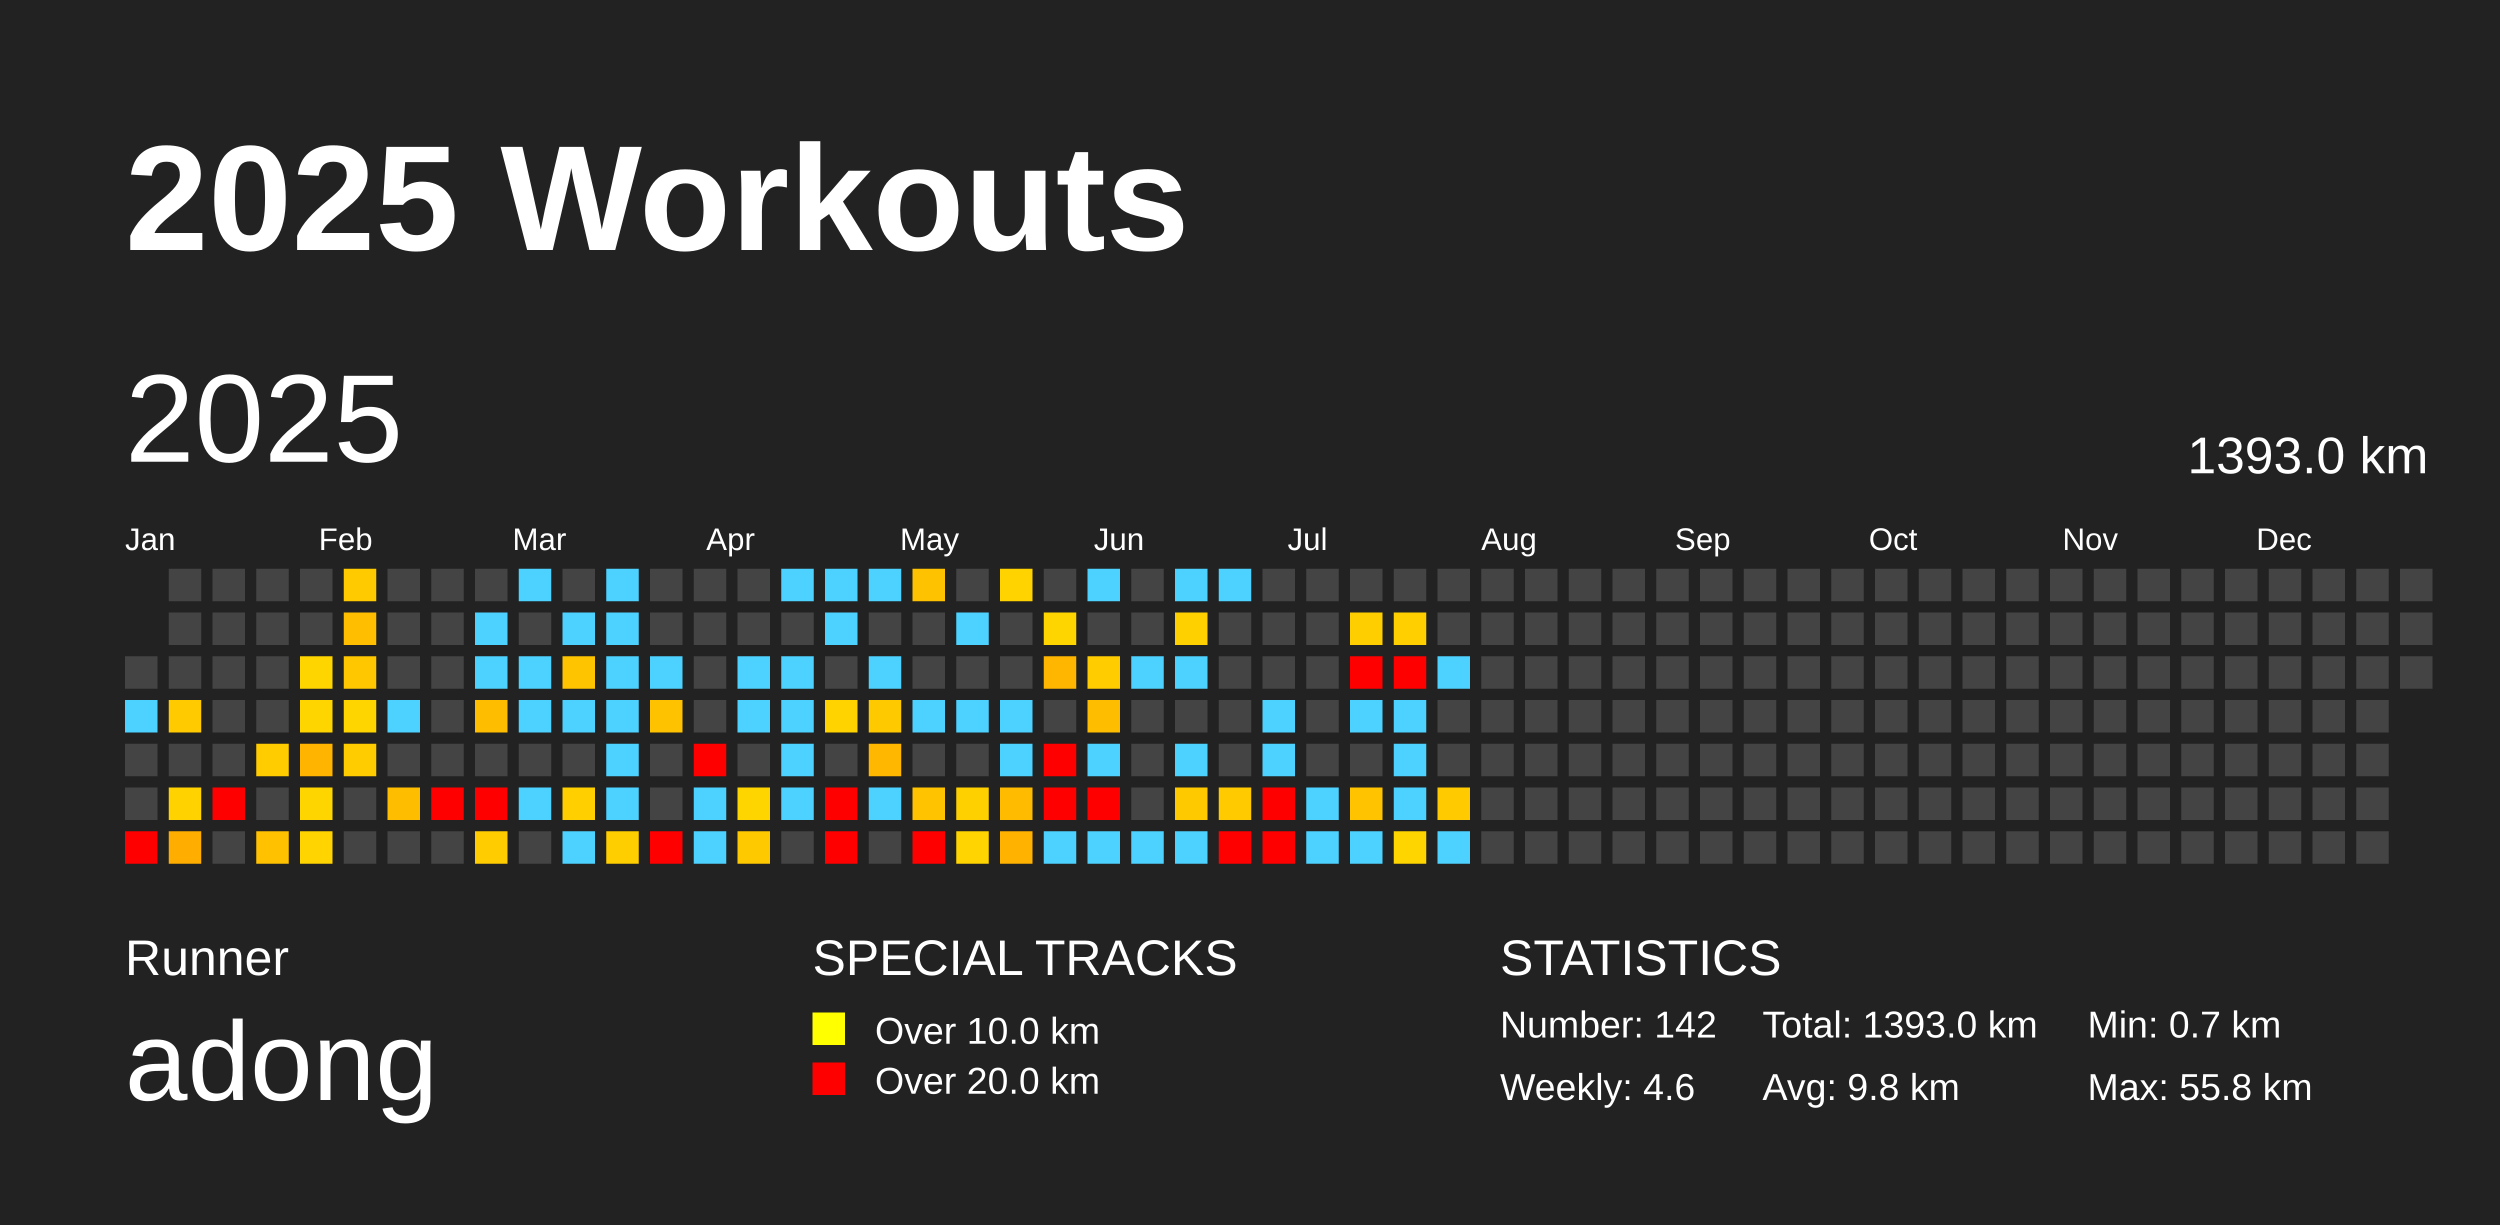
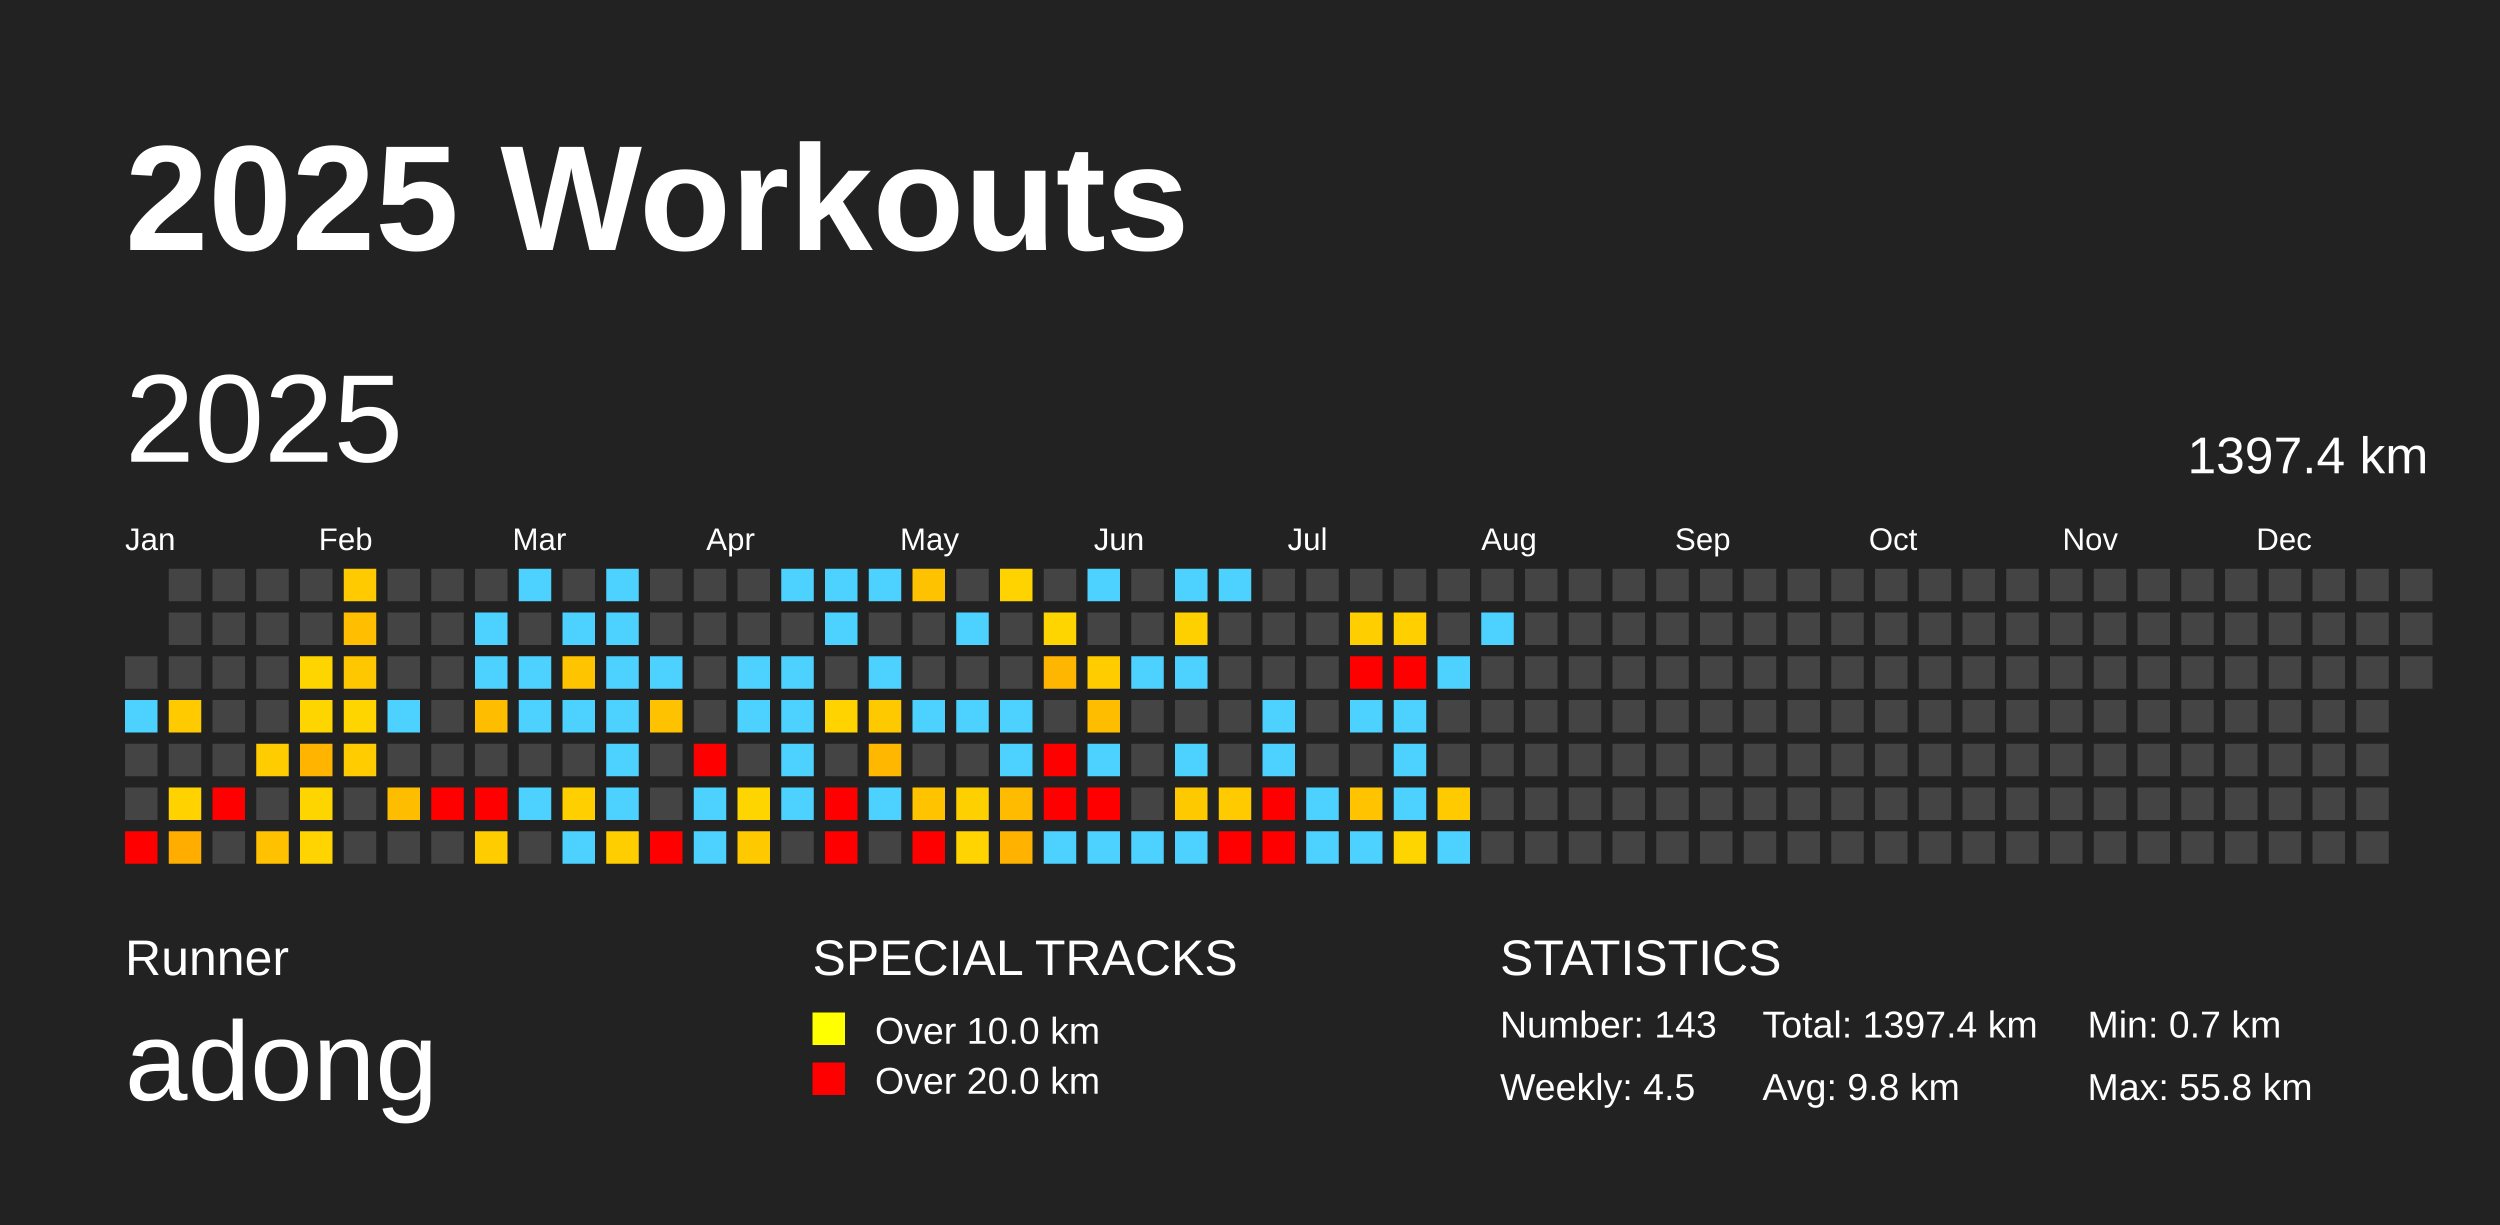
<svg xmlns="http://www.w3.org/2000/svg" baseProfile="full" height="98mm" version="1.1" viewBox="0,0,200,98" width="200mm">
  <defs />
  <rect fill="#222222" height="98" width="200" x="0" y="0" />
  <text fill="#FFFFFF" style="font-size:12px; font-family:Arial; font-weight:bold;" x="10" y="20">2025 Workouts</text>
  <text fill="#FFFFFF" style="font-size:4px; font-family:Arial" x="10" y="78">Runner</text>
  <text fill="#FFFFFF" style="font-size:9px; font-family:Arial" x="10" y="88">adong</text>
  <text fill="#FFFFFF" style="font-size:4px; font-family:Arial" x="65" y="78">SPECIAL TRACKS</text>
  <rect fill="yellow" height="2.6" width="2.6" x="65" y="81" />
  <text fill="#FFFFFF" style="font-size:3px; font-family:Arial" x="70" y="83.5">Over 10.0 km</text>
  <rect fill="red" height="2.6" width="2.6" x="65" y="85" />
  <text fill="#FFFFFF" style="font-size:3px; font-family:Arial" x="70" y="87.5">Over 20.0 km</text>
  <text fill="#FFFFFF" style="font-size:4px; font-family:Arial" x="120" y="78">STATISTICS</text>
-   <text fill="#FFFFFF" style="font-size:3px; font-family:Arial" x="120" y="83">Number: 142</text>
-   <text fill="#FFFFFF" style="font-size:3px; font-family:Arial" x="120" y="88">Weekly: 4.6</text>
-   <text fill="#FFFFFF" style="font-size:3px; font-family:Arial" x="141" y="83">Total: 1393.0 km</text>
+   <text fill="#FFFFFF" style="font-size:3px; font-family:Arial" x="120" y="83">Number: 143</text>
+   <text fill="#FFFFFF" style="font-size:3px; font-family:Arial" x="120" y="88">Weekly: 4.5</text>
+   <text fill="#FFFFFF" style="font-size:3px; font-family:Arial" x="141" y="83">Total: 1397.4 km</text>
  <text fill="#FFFFFF" style="font-size:3px; font-family:Arial" x="141" y="88">Avg: 9.8 km</text>
  <text fill="#FFFFFF" style="font-size:3px; font-family:Arial" x="167" y="83">Min: 0.7 km</text>
  <text fill="#FFFFFF" style="font-size:3px; font-family:Arial" x="167" y="88">Max: 55.8 km</text>
  <text dominant-baseline="hanging" fill="#FFFFFF" style="font-size:10.0px; font-family:Arial;" x="10" y="30">2025</text>
-   <text dominant-baseline="hanging" fill="#FFFFFF" style="font-size:4.125px; font-family:Arial;" x="175" y="35">1393.0 km</text>
+   <text dominant-baseline="hanging" fill="#FFFFFF" style="font-size:4.125px; font-family:Arial;" x="175" y="35">1397.4 km</text>
  <text fill="#FFFFFF" style="font-size:2.5px; font-family:Arial" x="10.0" y="44">Jan</text>
  <text fill="#FFFFFF" style="font-size:2.5px; font-family:Arial" x="25.5" y="44">Feb</text>
  <text fill="#FFFFFF" style="font-size:2.5px; font-family:Arial" x="41.0" y="44">Mar</text>
  <text fill="#FFFFFF" style="font-size:2.5px; font-family:Arial" x="56.5" y="44">Apr</text>
  <text fill="#FFFFFF" style="font-size:2.5px; font-family:Arial" x="72.0" y="44">May</text>
  <text fill="#FFFFFF" style="font-size:2.5px; font-family:Arial" x="87.5" y="44">Jun</text>
  <text fill="#FFFFFF" style="font-size:2.5px; font-family:Arial" x="103.0" y="44">Jul</text>
  <text fill="#FFFFFF" style="font-size:2.5px; font-family:Arial" x="118.5" y="44">Aug</text>
  <text fill="#FFFFFF" style="font-size:2.5px; font-family:Arial" x="134.0" y="44">Sep</text>
  <text fill="#FFFFFF" style="font-size:2.5px; font-family:Arial" x="149.5" y="44">Oct</text>
  <text fill="#FFFFFF" style="font-size:2.5px; font-family:Arial" x="165.0" y="44">Nov</text>
  <text fill="#FFFFFF" style="font-size:2.5px; font-family:Arial" x="180.5" y="44">Dec</text>
  <rect fill="#444444" height="2.6" width="2.6" x="10.0" y="52.5" />
  <rect fill="#4dd2ff" height="2.6" width="2.6" x="10.0" y="56.0" />
  <rect fill="#444444" height="2.6" width="2.6" x="10.0" y="59.5" />
  <rect fill="#444444" height="2.6" width="2.6" x="10.0" y="63.0" />
  <rect fill="red" height="2.6" width="2.6" x="10.0" y="66.5" />
  <rect fill="#444444" height="2.6" width="2.6" x="13.5" y="45.5" />
  <rect fill="#444444" height="2.6" width="2.6" x="13.5" y="49.0" />
  <rect fill="#444444" height="2.6" width="2.6" x="13.5" y="52.5" />
  <rect fill="#ffcb00" height="2.6" width="2.6" x="13.5" y="56.0" />
  <rect fill="#444444" height="2.6" width="2.6" x="13.5" y="59.5" />
  <rect fill="#ffd200" height="2.6" width="2.6" x="13.5" y="63.0" />
  <rect fill="#ffae00" height="2.6" width="2.6" x="13.5" y="66.5" />
  <rect fill="#444444" height="2.6" width="2.6" x="17.0" y="45.5" />
  <rect fill="#444444" height="2.6" width="2.6" x="17.0" y="49.0" />
  <rect fill="#444444" height="2.6" width="2.6" x="17.0" y="52.5" />
  <rect fill="#444444" height="2.6" width="2.6" x="17.0" y="56.0" />
  <rect fill="#444444" height="2.6" width="2.6" x="17.0" y="59.5" />
  <rect fill="red" height="2.6" width="2.6" x="17.0" y="63.0" />
  <rect fill="#444444" height="2.6" width="2.6" x="17.0" y="66.5" />
  <rect fill="#444444" height="2.6" width="2.6" x="20.5" y="45.5" />
  <rect fill="#444444" height="2.6" width="2.6" x="20.5" y="49.0" />
  <rect fill="#444444" height="2.6" width="2.6" x="20.5" y="52.5" />
  <rect fill="#444444" height="2.6" width="2.6" x="20.5" y="56.0" />
  <rect fill="#ffcc00" height="2.6" width="2.6" x="20.5" y="59.5" />
  <rect fill="#444444" height="2.6" width="2.6" x="20.5" y="63.0" />
  <rect fill="#ffc100" height="2.6" width="2.6" x="20.5" y="66.5" />
  <rect fill="#444444" height="2.6" width="2.6" x="24.0" y="45.5" />
  <rect fill="#444444" height="2.6" width="2.6" x="24.0" y="49.0" />
  <rect fill="#ffd500" height="2.6" width="2.6" x="24.0" y="52.5" />
  <rect fill="#ffd500" height="2.6" width="2.6" x="24.0" y="56.0" />
  <rect fill="#ffb400" height="2.6" width="2.6" x="24.0" y="59.5" />
  <rect fill="#ffd500" height="2.6" width="2.6" x="24.0" y="63.0" />
  <rect fill="#ffd400" height="2.6" width="2.6" x="24.0" y="66.5" />
  <rect fill="#ffcb00" height="2.6" width="2.6" x="27.5" y="45.5" />
  <rect fill="#ffbe00" height="2.6" width="2.6" x="27.5" y="49.0" />
  <rect fill="#ffc700" height="2.6" width="2.6" x="27.5" y="52.5" />
  <rect fill="#ffd500" height="2.6" width="2.6" x="27.5" y="56.0" />
  <rect fill="#ffcc00" height="2.6" width="2.6" x="27.5" y="59.5" />
  <rect fill="#444444" height="2.6" width="2.6" x="27.5" y="63.0" />
  <rect fill="#444444" height="2.6" width="2.6" x="27.5" y="66.5" />
  <rect fill="#444444" height="2.6" width="2.6" x="31.0" y="45.5" />
  <rect fill="#444444" height="2.6" width="2.6" x="31.0" y="49.0" />
  <rect fill="#444444" height="2.6" width="2.6" x="31.0" y="52.5" />
  <rect fill="#4dd2ff" height="2.6" width="2.6" x="31.0" y="56.0" />
  <rect fill="#444444" height="2.6" width="2.6" x="31.0" y="59.5" />
  <rect fill="#ffbd00" height="2.6" width="2.6" x="31.0" y="63.0" />
  <rect fill="#444444" height="2.6" width="2.6" x="31.0" y="66.5" />
  <rect fill="#444444" height="2.6" width="2.6" x="34.5" y="45.5" />
  <rect fill="#444444" height="2.6" width="2.6" x="34.5" y="49.0" />
  <rect fill="#444444" height="2.6" width="2.6" x="34.5" y="52.5" />
  <rect fill="#444444" height="2.6" width="2.6" x="34.5" y="56.0" />
  <rect fill="#444444" height="2.6" width="2.6" x="34.5" y="59.5" />
  <rect fill="red" height="2.6" width="2.6" x="34.5" y="63.0" />
  <rect fill="#444444" height="2.6" width="2.6" x="34.5" y="66.5" />
  <rect fill="#444444" height="2.6" width="2.6" x="38.0" y="45.5" />
  <rect fill="#4dd2ff" height="2.6" width="2.6" x="38.0" y="49.0" />
  <rect fill="#4dd2ff" height="2.6" width="2.6" x="38.0" y="52.5" />
  <rect fill="#ffbd00" height="2.6" width="2.6" x="38.0" y="56.0" />
  <rect fill="#444444" height="2.6" width="2.6" x="38.0" y="59.5" />
  <rect fill="red" height="2.6" width="2.6" x="38.0" y="63.0" />
  <rect fill="#ffcc00" height="2.6" width="2.6" x="38.0" y="66.5" />
  <rect fill="#4dd2ff" height="2.6" width="2.6" x="41.5" y="45.5" />
  <rect fill="#444444" height="2.6" width="2.6" x="41.5" y="49.0" />
  <rect fill="#4dd2ff" height="2.6" width="2.6" x="41.5" y="52.5" />
  <rect fill="#4dd2ff" height="2.6" width="2.6" x="41.5" y="56.0" />
  <rect fill="#444444" height="2.6" width="2.6" x="41.5" y="59.5" />
  <rect fill="#4dd2ff" height="2.6" width="2.6" x="41.5" y="63.0" />
  <rect fill="#444444" height="2.6" width="2.6" x="41.5" y="66.5" />
  <rect fill="#444444" height="2.6" width="2.6" x="45.0" y="45.5" />
  <rect fill="#4dd2ff" height="2.6" width="2.6" x="45.0" y="49.0" />
  <rect fill="#ffc400" height="2.6" width="2.6" x="45.0" y="52.5" />
  <rect fill="#4dd2ff" height="2.6" width="2.6" x="45.0" y="56.0" />
  <rect fill="#444444" height="2.6" width="2.6" x="45.0" y="59.5" />
  <rect fill="#ffcf00" height="2.6" width="2.6" x="45.0" y="63.0" />
  <rect fill="#4dd2ff" height="2.6" width="2.6" x="45.0" y="66.5" />
  <rect fill="#4dd2ff" height="2.6" width="2.6" x="48.5" y="45.5" />
  <rect fill="#4dd2ff" height="2.6" width="2.6" x="48.5" y="49.0" />
  <rect fill="#4dd2ff" height="2.6" width="2.6" x="48.5" y="52.5" />
  <rect fill="#4dd2ff" height="2.6" width="2.6" x="48.5" y="56.0" />
  <rect fill="#4dd2ff" height="2.6" width="2.6" x="48.5" y="59.5" />
  <rect fill="#4dd2ff" height="2.6" width="2.6" x="48.5" y="63.0" />
  <rect fill="#ffce00" height="2.6" width="2.6" x="48.5" y="66.5" />
  <rect fill="#444444" height="2.6" width="2.6" x="52.0" y="45.5" />
  <rect fill="#444444" height="2.6" width="2.6" x="52.0" y="49.0" />
  <rect fill="#4dd2ff" height="2.6" width="2.6" x="52.0" y="52.5" />
  <rect fill="#ffc200" height="2.6" width="2.6" x="52.0" y="56.0" />
  <rect fill="#444444" height="2.6" width="2.6" x="52.0" y="59.5" />
  <rect fill="#444444" height="2.6" width="2.6" x="52.0" y="63.0" />
  <rect fill="red" height="2.6" width="2.6" x="52.0" y="66.5" />
  <rect fill="#444444" height="2.6" width="2.6" x="55.5" y="45.5" />
  <rect fill="#444444" height="2.6" width="2.6" x="55.5" y="49.0" />
  <rect fill="#444444" height="2.6" width="2.6" x="55.5" y="52.5" />
  <rect fill="#444444" height="2.6" width="2.6" x="55.5" y="56.0" />
  <rect fill="red" height="2.6" width="2.6" x="55.5" y="59.5" />
  <rect fill="#4dd2ff" height="2.6" width="2.6" x="55.5" y="63.0" />
  <rect fill="#4dd2ff" height="2.6" width="2.6" x="55.5" y="66.5" />
  <rect fill="#444444" height="2.6" width="2.6" x="59.0" y="45.5" />
  <rect fill="#444444" height="2.6" width="2.6" x="59.0" y="49.0" />
  <rect fill="#4dd2ff" height="2.6" width="2.6" x="59.0" y="52.5" />
  <rect fill="#4dd2ff" height="2.6" width="2.6" x="59.0" y="56.0" />
  <rect fill="#444444" height="2.6" width="2.6" x="59.0" y="59.5" />
  <rect fill="#ffd500" height="2.6" width="2.6" x="59.0" y="63.0" />
  <rect fill="#ffc900" height="2.6" width="2.6" x="59.0" y="66.5" />
  <rect fill="#4dd2ff" height="2.6" width="2.6" x="62.5" y="45.5" />
  <rect fill="#444444" height="2.6" width="2.6" x="62.5" y="49.0" />
  <rect fill="#4dd2ff" height="2.6" width="2.6" x="62.5" y="52.5" />
  <rect fill="#4dd2ff" height="2.6" width="2.6" x="62.5" y="56.0" />
  <rect fill="#4dd2ff" height="2.6" width="2.6" x="62.5" y="59.5" />
  <rect fill="#4dd2ff" height="2.6" width="2.6" x="62.5" y="63.0" />
  <rect fill="#444444" height="2.6" width="2.6" x="62.5" y="66.5" />
  <rect fill="#4dd2ff" height="2.6" width="2.6" x="66.0" y="45.5" />
  <rect fill="#4dd2ff" height="2.6" width="2.6" x="66.0" y="49.0" />
  <rect fill="#444444" height="2.6" width="2.6" x="66.0" y="52.5" />
  <rect fill="#ffd300" height="2.6" width="2.6" x="66.0" y="56.0" />
  <rect fill="#444444" height="2.6" width="2.6" x="66.0" y="59.5" />
  <rect fill="red" height="2.6" width="2.6" x="66.0" y="63.0" />
  <rect fill="red" height="2.6" width="2.6" x="66.0" y="66.5" />
  <rect fill="#4dd2ff" height="2.6" width="2.6" x="69.5" y="45.5" />
  <rect fill="#444444" height="2.6" width="2.6" x="69.5" y="49.0" />
  <rect fill="#4dd2ff" height="2.6" width="2.6" x="69.5" y="52.5" />
  <rect fill="#ffc900" height="2.6" width="2.6" x="69.5" y="56.0" />
  <rect fill="#ffb700" height="2.6" width="2.6" x="69.5" y="59.5" />
  <rect fill="#4dd2ff" height="2.6" width="2.6" x="69.5" y="63.0" />
  <rect fill="#444444" height="2.6" width="2.6" x="69.5" y="66.5" />
  <rect fill="#ffc200" height="2.6" width="2.6" x="73.0" y="45.5" />
  <rect fill="#444444" height="2.6" width="2.6" x="73.0" y="49.0" />
  <rect fill="#444444" height="2.6" width="2.6" x="73.0" y="52.5" />
  <rect fill="#4dd2ff" height="2.6" width="2.6" x="73.0" y="56.0" />
  <rect fill="#444444" height="2.6" width="2.6" x="73.0" y="59.5" />
  <rect fill="#ffc300" height="2.6" width="2.6" x="73.0" y="63.0" />
  <rect fill="red" height="2.6" width="2.6" x="73.0" y="66.5" />
  <rect fill="#444444" height="2.6" width="2.6" x="76.5" y="45.5" />
  <rect fill="#4dd2ff" height="2.6" width="2.6" x="76.5" y="49.0" />
  <rect fill="#444444" height="2.6" width="2.6" x="76.5" y="52.5" />
  <rect fill="#4dd2ff" height="2.6" width="2.6" x="76.5" y="56.0" />
  <rect fill="#444444" height="2.6" width="2.6" x="76.5" y="59.5" />
  <rect fill="#ffd000" height="2.6" width="2.6" x="76.5" y="63.0" />
  <rect fill="#ffd400" height="2.6" width="2.6" x="76.5" y="66.5" />
  <rect fill="#ffd300" height="2.6" width="2.6" x="80.0" y="45.5" />
  <rect fill="#444444" height="2.6" width="2.6" x="80.0" y="49.0" />
  <rect fill="#444444" height="2.6" width="2.6" x="80.0" y="52.5" />
  <rect fill="#4dd2ff" height="2.6" width="2.6" x="80.0" y="56.0" />
  <rect fill="#4dd2ff" height="2.6" width="2.6" x="80.0" y="59.5" />
  <rect fill="#ffbb00" height="2.6" width="2.6" x="80.0" y="63.0" />
  <rect fill="#ffb200" height="2.6" width="2.6" x="80.0" y="66.5" />
  <rect fill="#444444" height="2.6" width="2.6" x="83.5" y="45.5" />
  <rect fill="#ffd500" height="2.6" width="2.6" x="83.5" y="49.0" />
  <rect fill="#ffb600" height="2.6" width="2.6" x="83.5" y="52.5" />
  <rect fill="#444444" height="2.6" width="2.6" x="83.5" y="56.0" />
  <rect fill="red" height="2.6" width="2.6" x="83.5" y="59.5" />
  <rect fill="red" height="2.6" width="2.6" x="83.5" y="63.0" />
  <rect fill="#4dd2ff" height="2.6" width="2.6" x="83.5" y="66.5" />
  <rect fill="#4dd2ff" height="2.6" width="2.6" x="87.0" y="45.5" />
  <rect fill="#444444" height="2.6" width="2.6" x="87.0" y="49.0" />
  <rect fill="#ffcc00" height="2.6" width="2.6" x="87.0" y="52.5" />
  <rect fill="#ffbd00" height="2.6" width="2.6" x="87.0" y="56.0" />
  <rect fill="#4dd2ff" height="2.6" width="2.6" x="87.0" y="59.5" />
  <rect fill="red" height="2.6" width="2.6" x="87.0" y="63.0" />
  <rect fill="#4dd2ff" height="2.6" width="2.6" x="87.0" y="66.5" />
  <rect fill="#444444" height="2.6" width="2.6" x="90.5" y="45.5" />
  <rect fill="#444444" height="2.6" width="2.6" x="90.5" y="49.0" />
  <rect fill="#4dd2ff" height="2.6" width="2.6" x="90.5" y="52.5" />
  <rect fill="#444444" height="2.6" width="2.6" x="90.5" y="56.0" />
  <rect fill="#444444" height="2.6" width="2.6" x="90.5" y="59.5" />
  <rect fill="#444444" height="2.6" width="2.6" x="90.5" y="63.0" />
  <rect fill="#4dd2ff" height="2.6" width="2.6" x="90.5" y="66.5" />
  <rect fill="#4dd2ff" height="2.6" width="2.6" x="94.0" y="45.5" />
  <rect fill="#ffd000" height="2.6" width="2.6" x="94.0" y="49.0" />
  <rect fill="#4dd2ff" height="2.6" width="2.6" x="94.0" y="52.5" />
  <rect fill="#444444" height="2.6" width="2.6" x="94.0" y="56.0" />
  <rect fill="#4dd2ff" height="2.6" width="2.6" x="94.0" y="59.5" />
  <rect fill="#ffc900" height="2.6" width="2.6" x="94.0" y="63.0" />
  <rect fill="#4dd2ff" height="2.6" width="2.6" x="94.0" y="66.5" />
  <rect fill="#4dd2ff" height="2.6" width="2.6" x="97.5" y="45.5" />
  <rect fill="#444444" height="2.6" width="2.6" x="97.5" y="49.0" />
  <rect fill="#444444" height="2.6" width="2.6" x="97.5" y="52.5" />
  <rect fill="#444444" height="2.6" width="2.6" x="97.5" y="56.0" />
  <rect fill="#444444" height="2.6" width="2.6" x="97.5" y="59.5" />
  <rect fill="#ffca00" height="2.6" width="2.6" x="97.5" y="63.0" />
  <rect fill="red" height="2.6" width="2.6" x="97.5" y="66.5" />
  <rect fill="#444444" height="2.6" width="2.6" x="101.0" y="45.5" />
  <rect fill="#444444" height="2.6" width="2.6" x="101.0" y="49.0" />
  <rect fill="#444444" height="2.6" width="2.6" x="101.0" y="52.5" />
  <rect fill="#4dd2ff" height="2.6" width="2.6" x="101.0" y="56.0" />
  <rect fill="#4dd2ff" height="2.6" width="2.6" x="101.0" y="59.5" />
  <rect fill="red" height="2.6" width="2.6" x="101.0" y="63.0" />
  <rect fill="red" height="2.6" width="2.6" x="101.0" y="66.5" />
  <rect fill="#444444" height="2.6" width="2.6" x="104.5" y="45.5" />
  <rect fill="#444444" height="2.6" width="2.6" x="104.5" y="49.0" />
  <rect fill="#444444" height="2.6" width="2.6" x="104.5" y="52.5" />
  <rect fill="#444444" height="2.6" width="2.6" x="104.5" y="56.0" />
  <rect fill="#444444" height="2.6" width="2.6" x="104.5" y="59.5" />
  <rect fill="#4dd2ff" height="2.6" width="2.6" x="104.5" y="63.0" />
  <rect fill="#4dd2ff" height="2.6" width="2.6" x="104.5" y="66.5" />
  <rect fill="#444444" height="2.6" width="2.6" x="108.0" y="45.5" />
  <rect fill="#ffce00" height="2.6" width="2.6" x="108.0" y="49.0" />
  <rect fill="red" height="2.6" width="2.6" x="108.0" y="52.5" />
  <rect fill="#4dd2ff" height="2.6" width="2.6" x="108.0" y="56.0" />
  <rect fill="#444444" height="2.6" width="2.6" x="108.0" y="59.5" />
  <rect fill="#ffc300" height="2.6" width="2.6" x="108.0" y="63.0" />
  <rect fill="#4dd2ff" height="2.6" width="2.6" x="108.0" y="66.5" />
  <rect fill="#444444" height="2.6" width="2.6" x="111.5" y="45.5" />
  <rect fill="#ffcf00" height="2.6" width="2.6" x="111.5" y="49.0" />
  <rect fill="red" height="2.6" width="2.6" x="111.5" y="52.5" />
  <rect fill="#4dd2ff" height="2.6" width="2.6" x="111.5" y="56.0" />
  <rect fill="#4dd2ff" height="2.6" width="2.6" x="111.5" y="59.5" />
  <rect fill="#4dd2ff" height="2.6" width="2.6" x="111.5" y="63.0" />
  <rect fill="#ffd500" height="2.6" width="2.6" x="111.5" y="66.5" />
  <rect fill="#444444" height="2.6" width="2.6" x="115.0" y="45.5" />
  <rect fill="#444444" height="2.6" width="2.6" x="115.0" y="49.0" />
  <rect fill="#4dd2ff" height="2.6" width="2.6" x="115.0" y="52.5" />
  <rect fill="#444444" height="2.6" width="2.6" x="115.0" y="56.0" />
  <rect fill="#444444" height="2.6" width="2.6" x="115.0" y="59.5" />
  <rect fill="#ffcb00" height="2.6" width="2.6" x="115.0" y="63.0" />
  <rect fill="#4dd2ff" height="2.6" width="2.6" x="115.0" y="66.5" />
  <rect fill="#444444" height="2.6" width="2.6" x="118.5" y="45.5" />
-   <rect fill="#444444" height="2.6" width="2.6" x="118.5" y="49.0" />
+   <rect fill="#4dd2ff" height="2.6" width="2.6" x="118.5" y="49.0" />
  <rect fill="#444444" height="2.6" width="2.6" x="118.5" y="52.5" />
  <rect fill="#444444" height="2.6" width="2.6" x="118.5" y="56.0" />
  <rect fill="#444444" height="2.6" width="2.6" x="118.5" y="59.5" />
  <rect fill="#444444" height="2.6" width="2.6" x="118.5" y="63.0" />
  <rect fill="#444444" height="2.6" width="2.6" x="118.5" y="66.5" />
  <rect fill="#444444" height="2.6" width="2.6" x="122.0" y="45.5" />
  <rect fill="#444444" height="2.6" width="2.6" x="122.0" y="49.0" />
  <rect fill="#444444" height="2.6" width="2.6" x="122.0" y="52.5" />
  <rect fill="#444444" height="2.6" width="2.6" x="122.0" y="56.0" />
  <rect fill="#444444" height="2.6" width="2.6" x="122.0" y="59.5" />
  <rect fill="#444444" height="2.6" width="2.6" x="122.0" y="63.0" />
  <rect fill="#444444" height="2.6" width="2.6" x="122.0" y="66.5" />
  <rect fill="#444444" height="2.6" width="2.6" x="125.5" y="45.5" />
  <rect fill="#444444" height="2.6" width="2.6" x="125.5" y="49.0" />
  <rect fill="#444444" height="2.6" width="2.6" x="125.5" y="52.5" />
  <rect fill="#444444" height="2.6" width="2.6" x="125.5" y="56.0" />
  <rect fill="#444444" height="2.6" width="2.6" x="125.5" y="59.5" />
  <rect fill="#444444" height="2.6" width="2.6" x="125.5" y="63.0" />
  <rect fill="#444444" height="2.6" width="2.6" x="125.5" y="66.5" />
  <rect fill="#444444" height="2.6" width="2.6" x="129.0" y="45.5" />
  <rect fill="#444444" height="2.6" width="2.6" x="129.0" y="49.0" />
  <rect fill="#444444" height="2.6" width="2.6" x="129.0" y="52.5" />
  <rect fill="#444444" height="2.6" width="2.6" x="129.0" y="56.0" />
  <rect fill="#444444" height="2.6" width="2.6" x="129.0" y="59.5" />
  <rect fill="#444444" height="2.6" width="2.6" x="129.0" y="63.0" />
  <rect fill="#444444" height="2.6" width="2.6" x="129.0" y="66.5" />
  <rect fill="#444444" height="2.6" width="2.6" x="132.5" y="45.5" />
  <rect fill="#444444" height="2.6" width="2.6" x="132.5" y="49.0" />
  <rect fill="#444444" height="2.6" width="2.6" x="132.5" y="52.5" />
  <rect fill="#444444" height="2.6" width="2.6" x="132.5" y="56.0" />
  <rect fill="#444444" height="2.6" width="2.6" x="132.5" y="59.5" />
  <rect fill="#444444" height="2.6" width="2.6" x="132.5" y="63.0" />
  <rect fill="#444444" height="2.6" width="2.6" x="132.5" y="66.5" />
  <rect fill="#444444" height="2.6" width="2.6" x="136.0" y="45.5" />
  <rect fill="#444444" height="2.6" width="2.6" x="136.0" y="49.0" />
  <rect fill="#444444" height="2.6" width="2.6" x="136.0" y="52.5" />
  <rect fill="#444444" height="2.6" width="2.6" x="136.0" y="56.0" />
  <rect fill="#444444" height="2.6" width="2.6" x="136.0" y="59.5" />
  <rect fill="#444444" height="2.6" width="2.6" x="136.0" y="63.0" />
  <rect fill="#444444" height="2.6" width="2.6" x="136.0" y="66.5" />
  <rect fill="#444444" height="2.6" width="2.6" x="139.5" y="45.5" />
  <rect fill="#444444" height="2.6" width="2.6" x="139.5" y="49.0" />
  <rect fill="#444444" height="2.6" width="2.6" x="139.5" y="52.5" />
  <rect fill="#444444" height="2.6" width="2.6" x="139.5" y="56.0" />
  <rect fill="#444444" height="2.6" width="2.6" x="139.5" y="59.5" />
  <rect fill="#444444" height="2.6" width="2.6" x="139.5" y="63.0" />
  <rect fill="#444444" height="2.6" width="2.6" x="139.5" y="66.5" />
  <rect fill="#444444" height="2.6" width="2.6" x="143.0" y="45.5" />
  <rect fill="#444444" height="2.6" width="2.6" x="143.0" y="49.0" />
  <rect fill="#444444" height="2.6" width="2.6" x="143.0" y="52.5" />
  <rect fill="#444444" height="2.6" width="2.6" x="143.0" y="56.0" />
  <rect fill="#444444" height="2.6" width="2.6" x="143.0" y="59.5" />
  <rect fill="#444444" height="2.6" width="2.6" x="143.0" y="63.0" />
  <rect fill="#444444" height="2.6" width="2.6" x="143.0" y="66.5" />
  <rect fill="#444444" height="2.6" width="2.6" x="146.5" y="45.5" />
  <rect fill="#444444" height="2.6" width="2.6" x="146.5" y="49.0" />
  <rect fill="#444444" height="2.6" width="2.6" x="146.5" y="52.5" />
  <rect fill="#444444" height="2.6" width="2.6" x="146.5" y="56.0" />
  <rect fill="#444444" height="2.6" width="2.6" x="146.5" y="59.5" />
  <rect fill="#444444" height="2.6" width="2.6" x="146.5" y="63.0" />
  <rect fill="#444444" height="2.6" width="2.6" x="146.5" y="66.5" />
  <rect fill="#444444" height="2.6" width="2.6" x="150.0" y="45.5" />
  <rect fill="#444444" height="2.6" width="2.6" x="150.0" y="49.0" />
  <rect fill="#444444" height="2.6" width="2.6" x="150.0" y="52.5" />
  <rect fill="#444444" height="2.6" width="2.6" x="150.0" y="56.0" />
  <rect fill="#444444" height="2.6" width="2.6" x="150.0" y="59.5" />
  <rect fill="#444444" height="2.6" width="2.6" x="150.0" y="63.0" />
  <rect fill="#444444" height="2.6" width="2.6" x="150.0" y="66.5" />
  <rect fill="#444444" height="2.6" width="2.6" x="153.5" y="45.5" />
  <rect fill="#444444" height="2.6" width="2.6" x="153.5" y="49.0" />
  <rect fill="#444444" height="2.6" width="2.6" x="153.5" y="52.5" />
  <rect fill="#444444" height="2.6" width="2.6" x="153.5" y="56.0" />
  <rect fill="#444444" height="2.6" width="2.6" x="153.5" y="59.5" />
  <rect fill="#444444" height="2.6" width="2.6" x="153.5" y="63.0" />
  <rect fill="#444444" height="2.6" width="2.6" x="153.5" y="66.5" />
  <rect fill="#444444" height="2.6" width="2.6" x="157.0" y="45.5" />
  <rect fill="#444444" height="2.6" width="2.6" x="157.0" y="49.0" />
  <rect fill="#444444" height="2.6" width="2.6" x="157.0" y="52.5" />
  <rect fill="#444444" height="2.6" width="2.6" x="157.0" y="56.0" />
  <rect fill="#444444" height="2.6" width="2.6" x="157.0" y="59.5" />
  <rect fill="#444444" height="2.6" width="2.6" x="157.0" y="63.0" />
  <rect fill="#444444" height="2.6" width="2.6" x="157.0" y="66.5" />
  <rect fill="#444444" height="2.6" width="2.6" x="160.5" y="45.5" />
  <rect fill="#444444" height="2.6" width="2.6" x="160.5" y="49.0" />
  <rect fill="#444444" height="2.6" width="2.6" x="160.5" y="52.5" />
  <rect fill="#444444" height="2.6" width="2.6" x="160.5" y="56.0" />
  <rect fill="#444444" height="2.6" width="2.6" x="160.5" y="59.5" />
  <rect fill="#444444" height="2.6" width="2.6" x="160.5" y="63.0" />
  <rect fill="#444444" height="2.6" width="2.6" x="160.5" y="66.5" />
  <rect fill="#444444" height="2.6" width="2.6" x="164.0" y="45.5" />
  <rect fill="#444444" height="2.6" width="2.6" x="164.0" y="49.0" />
  <rect fill="#444444" height="2.6" width="2.6" x="164.0" y="52.5" />
  <rect fill="#444444" height="2.6" width="2.6" x="164.0" y="56.0" />
  <rect fill="#444444" height="2.6" width="2.6" x="164.0" y="59.5" />
  <rect fill="#444444" height="2.6" width="2.6" x="164.0" y="63.0" />
  <rect fill="#444444" height="2.6" width="2.6" x="164.0" y="66.5" />
  <rect fill="#444444" height="2.6" width="2.6" x="167.5" y="45.5" />
  <rect fill="#444444" height="2.6" width="2.6" x="167.5" y="49.0" />
  <rect fill="#444444" height="2.6" width="2.6" x="167.5" y="52.5" />
  <rect fill="#444444" height="2.6" width="2.6" x="167.5" y="56.0" />
  <rect fill="#444444" height="2.6" width="2.6" x="167.5" y="59.5" />
  <rect fill="#444444" height="2.6" width="2.6" x="167.5" y="63.0" />
  <rect fill="#444444" height="2.6" width="2.6" x="167.5" y="66.5" />
  <rect fill="#444444" height="2.6" width="2.6" x="171.0" y="45.5" />
  <rect fill="#444444" height="2.6" width="2.6" x="171.0" y="49.0" />
  <rect fill="#444444" height="2.6" width="2.6" x="171.0" y="52.5" />
  <rect fill="#444444" height="2.6" width="2.6" x="171.0" y="56.0" />
  <rect fill="#444444" height="2.6" width="2.6" x="171.0" y="59.5" />
  <rect fill="#444444" height="2.6" width="2.6" x="171.0" y="63.0" />
  <rect fill="#444444" height="2.6" width="2.6" x="171.0" y="66.5" />
  <rect fill="#444444" height="2.6" width="2.6" x="174.5" y="45.5" />
  <rect fill="#444444" height="2.6" width="2.6" x="174.5" y="49.0" />
  <rect fill="#444444" height="2.6" width="2.6" x="174.5" y="52.5" />
  <rect fill="#444444" height="2.6" width="2.6" x="174.5" y="56.0" />
  <rect fill="#444444" height="2.6" width="2.6" x="174.5" y="59.5" />
  <rect fill="#444444" height="2.6" width="2.6" x="174.5" y="63.0" />
  <rect fill="#444444" height="2.6" width="2.6" x="174.5" y="66.5" />
  <rect fill="#444444" height="2.6" width="2.6" x="178.0" y="45.5" />
  <rect fill="#444444" height="2.6" width="2.6" x="178.0" y="49.0" />
  <rect fill="#444444" height="2.6" width="2.6" x="178.0" y="52.5" />
  <rect fill="#444444" height="2.6" width="2.6" x="178.0" y="56.0" />
  <rect fill="#444444" height="2.6" width="2.6" x="178.0" y="59.5" />
  <rect fill="#444444" height="2.6" width="2.6" x="178.0" y="63.0" />
  <rect fill="#444444" height="2.6" width="2.6" x="178.0" y="66.5" />
  <rect fill="#444444" height="2.6" width="2.6" x="181.5" y="45.5" />
  <rect fill="#444444" height="2.6" width="2.6" x="181.5" y="49.0" />
  <rect fill="#444444" height="2.6" width="2.6" x="181.5" y="52.5" />
  <rect fill="#444444" height="2.6" width="2.6" x="181.5" y="56.0" />
  <rect fill="#444444" height="2.6" width="2.6" x="181.5" y="59.5" />
  <rect fill="#444444" height="2.6" width="2.6" x="181.5" y="63.0" />
  <rect fill="#444444" height="2.6" width="2.6" x="181.5" y="66.5" />
  <rect fill="#444444" height="2.6" width="2.6" x="185.0" y="45.5" />
  <rect fill="#444444" height="2.6" width="2.6" x="185.0" y="49.0" />
  <rect fill="#444444" height="2.6" width="2.6" x="185.0" y="52.5" />
  <rect fill="#444444" height="2.6" width="2.6" x="185.0" y="56.0" />
  <rect fill="#444444" height="2.6" width="2.6" x="185.0" y="59.5" />
  <rect fill="#444444" height="2.6" width="2.6" x="185.0" y="63.0" />
  <rect fill="#444444" height="2.6" width="2.6" x="185.0" y="66.5" />
  <rect fill="#444444" height="2.6" width="2.6" x="188.5" y="45.5" />
  <rect fill="#444444" height="2.6" width="2.6" x="188.5" y="49.0" />
  <rect fill="#444444" height="2.6" width="2.6" x="188.5" y="52.5" />
  <rect fill="#444444" height="2.6" width="2.6" x="188.5" y="56.0" />
  <rect fill="#444444" height="2.6" width="2.6" x="188.5" y="59.5" />
  <rect fill="#444444" height="2.6" width="2.6" x="188.5" y="63.0" />
  <rect fill="#444444" height="2.6" width="2.6" x="188.5" y="66.5" />
  <rect fill="#444444" height="2.6" width="2.6" x="192.0" y="45.5" />
  <rect fill="#444444" height="2.6" width="2.6" x="192.0" y="49.0" />
  <rect fill="#444444" height="2.6" width="2.6" x="192.0" y="52.5" />
</svg>
